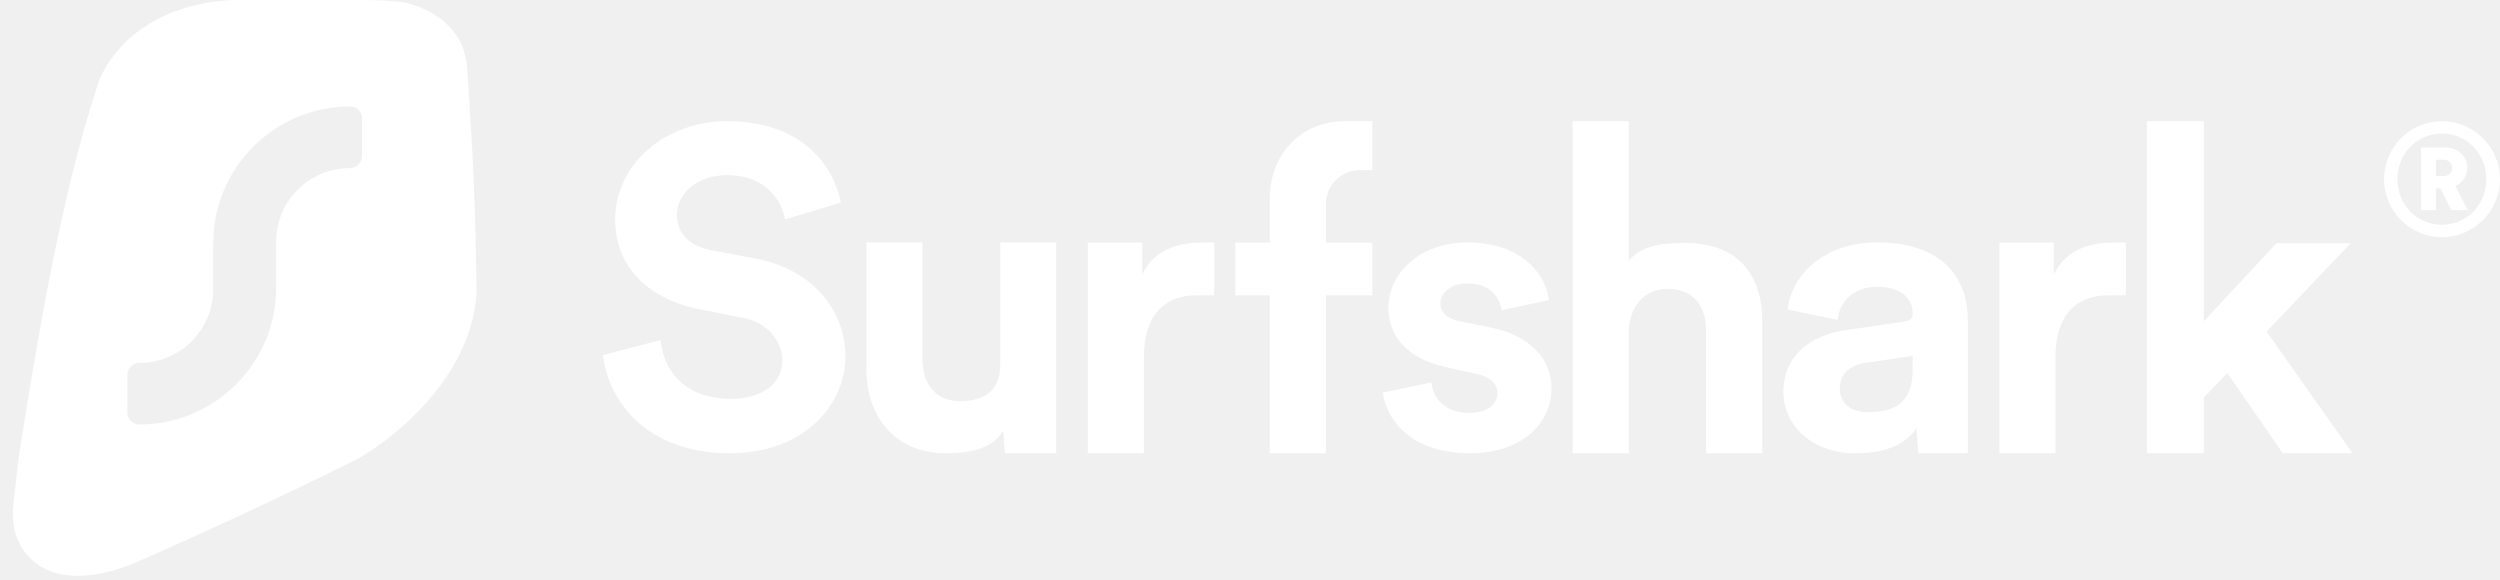
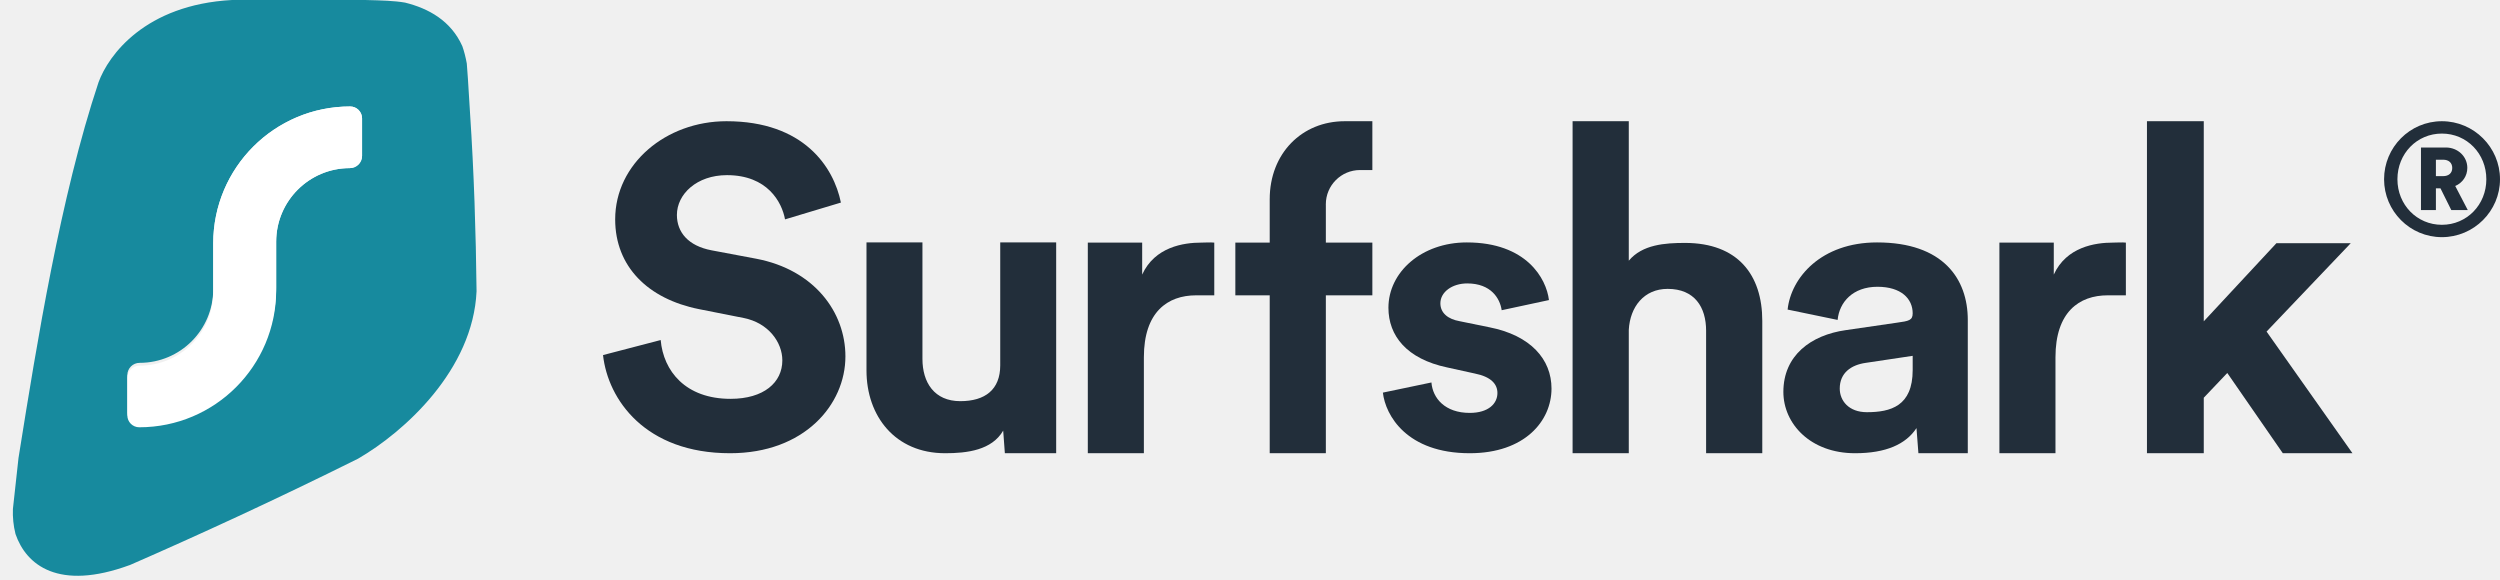
<svg xmlns="http://www.w3.org/2000/svg" width="138" height="32" viewBox="0 0 138 32" fill="none">
-   <path d="M131.601 9.895C131.601 11.649 133.023 13.091 134.792 13.091C136.561 13.091 138 11.649 138 9.895C138 8.133 136.561 6.691 134.792 6.691C133.023 6.691 131.601 8.133 131.601 9.895ZM132.338 9.895C132.338 8.479 133.413 7.373 134.792 7.373C136.17 7.373 137.246 8.479 137.246 9.895C137.246 11.303 136.17 12.409 134.792 12.409C133.413 12.409 132.338 11.303 132.338 9.895ZM135.312 11.597H136.222L135.529 10.267C135.928 10.094 136.196 9.723 136.196 9.265C136.196 8.643 135.676 8.142 135.009 8.142H133.638V11.597H134.462V10.396H134.714L135.312 11.597ZM134.462 9.723V8.816H134.861C135.173 8.816 135.364 8.988 135.364 9.273C135.364 9.55 135.173 9.723 134.861 9.723H134.462Z" fill="white" />
-   <path d="M129.761 13.425H125.658L121.648 17.737V6.691H118.512V25.018H121.648V21.955L122.946 20.588L126.011 25.018H129.856L125.115 18.303L129.761 13.425Z" fill="white" />
-   <path d="M117.348 13.392C117.115 13.369 116.89 13.392 116.634 13.392C115.656 13.392 114.067 13.628 113.369 15.157V13.392H110.367V25.018H113.462V19.723C113.462 17.228 114.764 16.302 116.347 16.302C116.626 16.302 117.348 16.302 117.348 16.302V13.392Z" fill="white" />
-   <path d="M98.442 21.632C98.442 23.394 99.939 25.018 102.397 25.018C104.105 25.018 105.205 24.523 105.79 23.631L105.896 25.018H108.622V23.196V17.66C108.622 15.395 107.265 13.382 103.614 13.382C100.525 13.382 98.863 15.326 98.676 17.088L101.437 17.66C101.531 16.676 102.28 15.83 103.637 15.83C104.948 15.83 105.58 16.493 105.58 17.294C105.58 17.683 105.369 17.721 104.714 17.812L101.882 18.224C99.963 18.498 98.442 19.619 98.442 21.632ZM103.052 22.753C102.046 22.753 101.554 22.113 101.554 21.449C101.554 20.58 102.186 20.145 102.982 20.031L105.58 19.642V20.428C105.58 22.418 104.363 22.753 103.052 22.753Z" fill="white" />
-   <path d="M89.909 18.208C89.979 16.936 90.748 15.946 92.054 15.946C93.547 15.946 94.177 16.959 94.177 18.255V25.018H97.278V17.713C97.278 15.169 95.926 13.409 93.01 13.409C91.914 13.409 90.655 13.496 89.909 14.391V6.691H86.807V25.018H89.909V18.208Z" fill="white" />
-   <path d="M76.335 21.672C76.477 22.927 77.652 25.018 81.13 25.018C84.162 25.018 85.643 23.24 85.643 21.448C85.643 19.835 84.492 18.513 82.212 18.065L80.566 17.729C79.932 17.616 79.509 17.28 79.509 16.743C79.509 16.115 80.167 15.645 80.989 15.645C82.306 15.645 82.799 16.474 82.893 17.124L85.502 16.564C85.361 15.376 84.257 13.382 80.966 13.382C78.474 13.382 76.641 15.018 76.641 16.989C76.641 18.535 77.652 19.812 79.885 20.283L81.412 20.619C82.306 20.798 82.658 21.201 82.658 21.694C82.658 22.277 82.165 22.792 81.13 22.792C79.767 22.792 79.085 21.986 79.015 21.112L76.335 21.672Z" fill="white" />
-   <path fill-rule="evenodd" clip-rule="evenodd" d="M73.187 11.324C73.186 11.309 73.186 11.293 73.186 11.277C73.186 10.232 74.033 9.386 75.077 9.386H75.754V6.691H74.227C71.866 6.691 70.088 8.466 70.088 10.997V13.393H68.191V16.303H70.088V25.018H73.187V16.303H75.754V13.393H73.187V11.335C73.187 11.332 73.187 11.328 73.187 11.324Z" fill="white" />
-   <path d="M67.028 13.392C66.795 13.369 66.569 13.392 66.313 13.392C65.336 13.392 63.746 13.628 63.048 15.157V13.392H60.047V25.018H63.142V19.723C63.142 17.228 64.444 16.302 66.026 16.302C66.305 16.302 67.028 16.302 67.028 16.302V13.392Z" fill="white" />
-   <path d="M55.468 25.018H58.301V22.922V13.382H55.213V20.166C55.213 21.508 54.378 22.144 53.008 22.144C51.569 22.144 50.919 21.108 50.919 19.812V13.382H47.83V20.448C47.83 22.969 49.409 25.018 52.172 25.018C53.38 25.018 54.749 24.853 55.376 23.77L55.468 25.018Z" fill="white" />
-   <path d="M46.418 11.182C46.02 9.229 44.379 6.691 40.101 6.691C36.768 6.691 33.958 9.034 33.958 12.109C33.958 14.721 35.774 16.502 38.584 17.064L41.046 17.552C42.414 17.82 43.185 18.892 43.185 19.893C43.185 21.113 42.165 22.016 40.325 22.016C37.838 22.016 36.619 20.479 36.47 18.77L33.287 19.6C33.56 22.065 35.624 25.018 40.3 25.018C44.404 25.018 46.667 22.334 46.667 19.673C46.667 17.233 44.951 14.892 41.742 14.281L39.28 13.818C37.987 13.573 37.365 12.817 37.365 11.865C37.365 10.718 38.46 9.668 40.126 9.668C42.364 9.668 43.16 11.157 43.334 12.109L46.418 11.182Z" fill="white" />
-   <path fill-rule="evenodd" clip-rule="evenodd" d="M20.266 0.003C20.229 0.002 20.193 0.001 20.156 0H12.811C8.003 0.259 5.982 3.053 5.44 4.54C3.333 10.856 2.022 19.036 1.076 24.941C1.057 25.056 1.039 25.17 1.021 25.283L0.713 28.09C0.695 28.533 0.737 29.013 0.856 29.479C1.446 31.191 3.227 32.633 7.15 31.196L7.15 31.199C10.856 29.583 15.233 27.574 19.76 25.322C22.337 23.831 26.112 20.405 26.306 16.078C26.271 12.868 26.163 9.503 25.945 6.228L25.944 6.23L25.944 6.207C25.926 5.938 25.907 5.627 25.888 5.303C25.851 4.681 25.81 4.011 25.767 3.504C25.703 3.152 25.621 2.834 25.52 2.547C24.891 1.144 23.66 0.467 22.36 0.144C21.768 0.041 21.04 0.022 20.266 0.003ZM19.986 6.535C19.986 6.172 19.691 5.877 19.328 5.877C15.154 5.877 11.77 9.262 11.77 13.436V15.966C11.77 18.21 9.95 20.029 7.707 20.029C7.333 20.029 7.029 20.332 7.029 20.706V22.774C7.029 23.137 7.324 23.432 7.687 23.432C11.861 23.432 15.245 20.048 15.245 15.873V13.343C15.245 11.099 17.065 9.28 19.308 9.28C19.683 9.28 19.986 8.977 19.986 8.603V6.535Z" fill="white" />
+   <path d="M131.601 9.895C131.601 11.649 133.023 13.091 134.792 13.091C136.561 13.091 138 11.649 138 9.895C138 8.133 136.561 6.691 134.792 6.691C133.023 6.691 131.601 8.133 131.601 9.895ZM132.338 9.895C132.338 8.479 133.413 7.373 134.792 7.373C136.17 7.373 137.246 8.479 137.246 9.895C137.246 11.303 136.17 12.409 134.792 12.409C133.413 12.409 132.338 11.303 132.338 9.895ZM135.312 11.597H136.222L135.529 10.267C135.928 10.094 136.196 9.723 136.196 9.265C136.196 8.643 135.676 8.142 135.009 8.142H133.638V11.597H134.462V10.396H134.714L135.312 11.597ZM134.462 9.723V8.816H134.861C135.173 8.816 135.364 8.988 135.364 9.273C135.364 9.55 135.173 9.723 134.861 9.723H134.462Z" fill="#222E3A" />
+   <path d="M129.761 13.425H125.658L121.648 17.737V6.691H118.512V25.018H121.648V21.955L122.946 20.588L126.011 25.018H129.856L125.115 18.303L129.761 13.425Z" fill="#222E3A" />
+   <path d="M117.348 13.392C117.115 13.369 116.89 13.392 116.634 13.392C115.656 13.392 114.067 13.628 113.369 15.157V13.392H110.367V25.018H113.462V19.723C113.462 17.228 114.764 16.302 116.346 16.302C116.626 16.302 117.348 16.302 117.348 16.302V13.392Z" fill="#222E3A" />
+   <path d="M98.442 21.632C98.442 23.394 99.939 25.018 102.397 25.018C104.105 25.018 105.205 24.523 105.79 23.631L105.896 25.018H108.622V23.196V17.66C108.622 15.395 107.265 13.382 103.614 13.382C100.525 13.382 98.863 15.326 98.676 17.088L101.437 17.66C101.531 16.676 102.28 15.83 103.637 15.83C104.948 15.83 105.58 16.493 105.58 17.294C105.58 17.683 105.369 17.721 104.714 17.812L101.882 18.224C99.963 18.498 98.442 19.619 98.442 21.632ZM103.052 22.753C102.046 22.753 101.554 22.113 101.554 21.449C101.554 20.58 102.186 20.145 102.982 20.031L105.58 19.642V20.428C105.58 22.418 104.363 22.753 103.052 22.753Z" fill="#222E3A" />
+   <path d="M89.909 18.208C89.979 16.936 90.748 15.946 92.054 15.946C93.547 15.946 94.177 16.959 94.177 18.255V25.018H97.278V17.713C97.278 15.169 95.926 13.409 93.01 13.409C91.914 13.409 90.655 13.496 89.909 14.391V6.691H86.807V25.018H89.909V18.208Z" fill="#222E3A" />
+   <path d="M76.335 21.672C76.477 22.927 77.652 25.018 81.13 25.018C84.162 25.018 85.643 23.24 85.643 21.448C85.643 19.835 84.492 18.513 82.212 18.065L80.566 17.729C79.932 17.616 79.509 17.28 79.509 16.743C79.509 16.115 80.167 15.645 80.989 15.645C82.306 15.645 82.799 16.474 82.893 17.124L85.502 16.564C85.361 15.376 84.257 13.382 80.966 13.382C78.474 13.382 76.641 15.018 76.641 16.989C76.641 18.535 77.652 19.812 79.885 20.283L81.412 20.619C82.306 20.798 82.658 21.201 82.658 21.694C82.658 22.277 82.165 22.792 81.13 22.792C79.767 22.792 79.085 21.986 79.015 21.112L76.335 21.672Z" fill="#222E3A" />
+   <path fill-rule="evenodd" clip-rule="evenodd" d="M73.187 11.324C73.186 11.309 73.186 11.293 73.186 11.277C73.186 10.232 74.033 9.386 75.077 9.386H75.754V6.691H74.227C71.866 6.691 70.088 8.466 70.088 10.997V13.393H68.191V16.303H70.088V25.018H73.187V16.303H75.754V13.393H73.187V11.335C73.187 11.332 73.187 11.328 73.187 11.324Z" fill="#222E3A" />
+   <path d="M67.028 13.392C66.795 13.369 66.569 13.392 66.313 13.392C65.336 13.392 63.746 13.628 63.048 15.157V13.392H60.047V25.018H63.142V19.723C63.142 17.228 64.444 16.302 66.026 16.302C66.305 16.302 67.028 16.302 67.028 16.302V13.392Z" fill="#222E3A" />
+   <path d="M55.468 25.018H58.301V22.922V13.382H55.213V20.166C55.213 21.508 54.378 22.144 53.008 22.144C51.569 22.144 50.919 21.108 50.919 19.812V13.382H47.83V20.448C47.83 22.969 49.409 25.018 52.172 25.018C53.38 25.018 54.749 24.853 55.376 23.77L55.468 25.018Z" fill="#222E3A" />
+   <path d="M46.418 11.182C46.02 9.229 44.379 6.691 40.101 6.691C36.768 6.691 33.958 9.034 33.958 12.109C33.958 14.721 35.774 16.502 38.584 17.064L41.046 17.552C42.414 17.82 43.185 18.892 43.185 19.893C43.185 21.113 42.165 22.016 40.325 22.016C37.838 22.016 36.619 20.479 36.47 18.77L33.287 19.6C33.56 22.065 35.624 25.018 40.3 25.018C44.404 25.018 46.667 22.334 46.667 19.673C46.667 17.233 44.951 14.892 41.742 14.281L39.28 13.818C37.987 13.573 37.365 12.817 37.365 11.865C37.365 10.718 38.46 9.668 40.126 9.668C42.364 9.668 43.16 11.157 43.334 12.109L46.418 11.182Z" fill="#222E3A" />
+   <path fill-rule="evenodd" clip-rule="evenodd" d="M20.266 0.003C20.229 0.002 20.193 0.001 20.156 0H12.811C8.003 0.259 5.982 3.053 5.44 4.54C3.333 10.856 2.022 19.036 1.076 24.941C1.057 25.056 1.039 25.17 1.021 25.283L0.713 28.09C0.695 28.533 0.737 29.013 0.856 29.479C1.446 31.191 3.227 32.633 7.15 31.196L7.15 31.199C10.856 29.583 15.233 27.574 19.76 25.322C22.337 23.831 26.112 20.405 26.306 16.078C26.271 12.868 26.163 9.503 25.945 6.228L25.944 6.23L25.944 6.207C25.926 5.938 25.907 5.627 25.888 5.303C25.851 4.681 25.81 4.011 25.767 3.504C25.703 3.152 25.621 2.834 25.52 2.547C24.891 1.144 23.66 0.467 22.36 0.144C21.768 0.041 21.04 0.022 20.266 0.003ZM19.986 6.535C19.986 6.172 19.691 5.877 19.328 5.877C15.154 5.877 11.77 9.262 11.77 13.436V15.966C11.77 18.21 9.95 20.029 7.707 20.029C7.333 20.029 7.029 20.332 7.029 20.706V22.774C7.029 23.137 7.324 23.432 7.687 23.432C11.861 23.432 15.246 20.048 15.246 15.873V13.343C15.246 11.099 17.065 9.28 19.308 9.28C19.683 9.28 19.986 8.977 19.986 8.603V6.535Z" fill="#178A9E" />
+   <path d="M19.328 5.877C19.691 5.877 19.986 6.171 19.986 6.534V8.603C19.986 8.977 19.682 9.28 19.308 9.28V9.28C17.064 9.28 15.245 11.099 15.245 13.343V16.027C15.245 20.202 11.861 23.586 7.687 23.586V23.586C7.324 23.586 7.029 23.292 7.029 22.929L7.029 20.861C7.029 20.487 7.332 20.184 7.706 20.184V20.184C9.95 20.184 11.769 18.365 11.769 16.121V13.436C11.769 9.261 15.154 5.877 19.328 5.877V5.877Z" fill="white" />
</svg>
